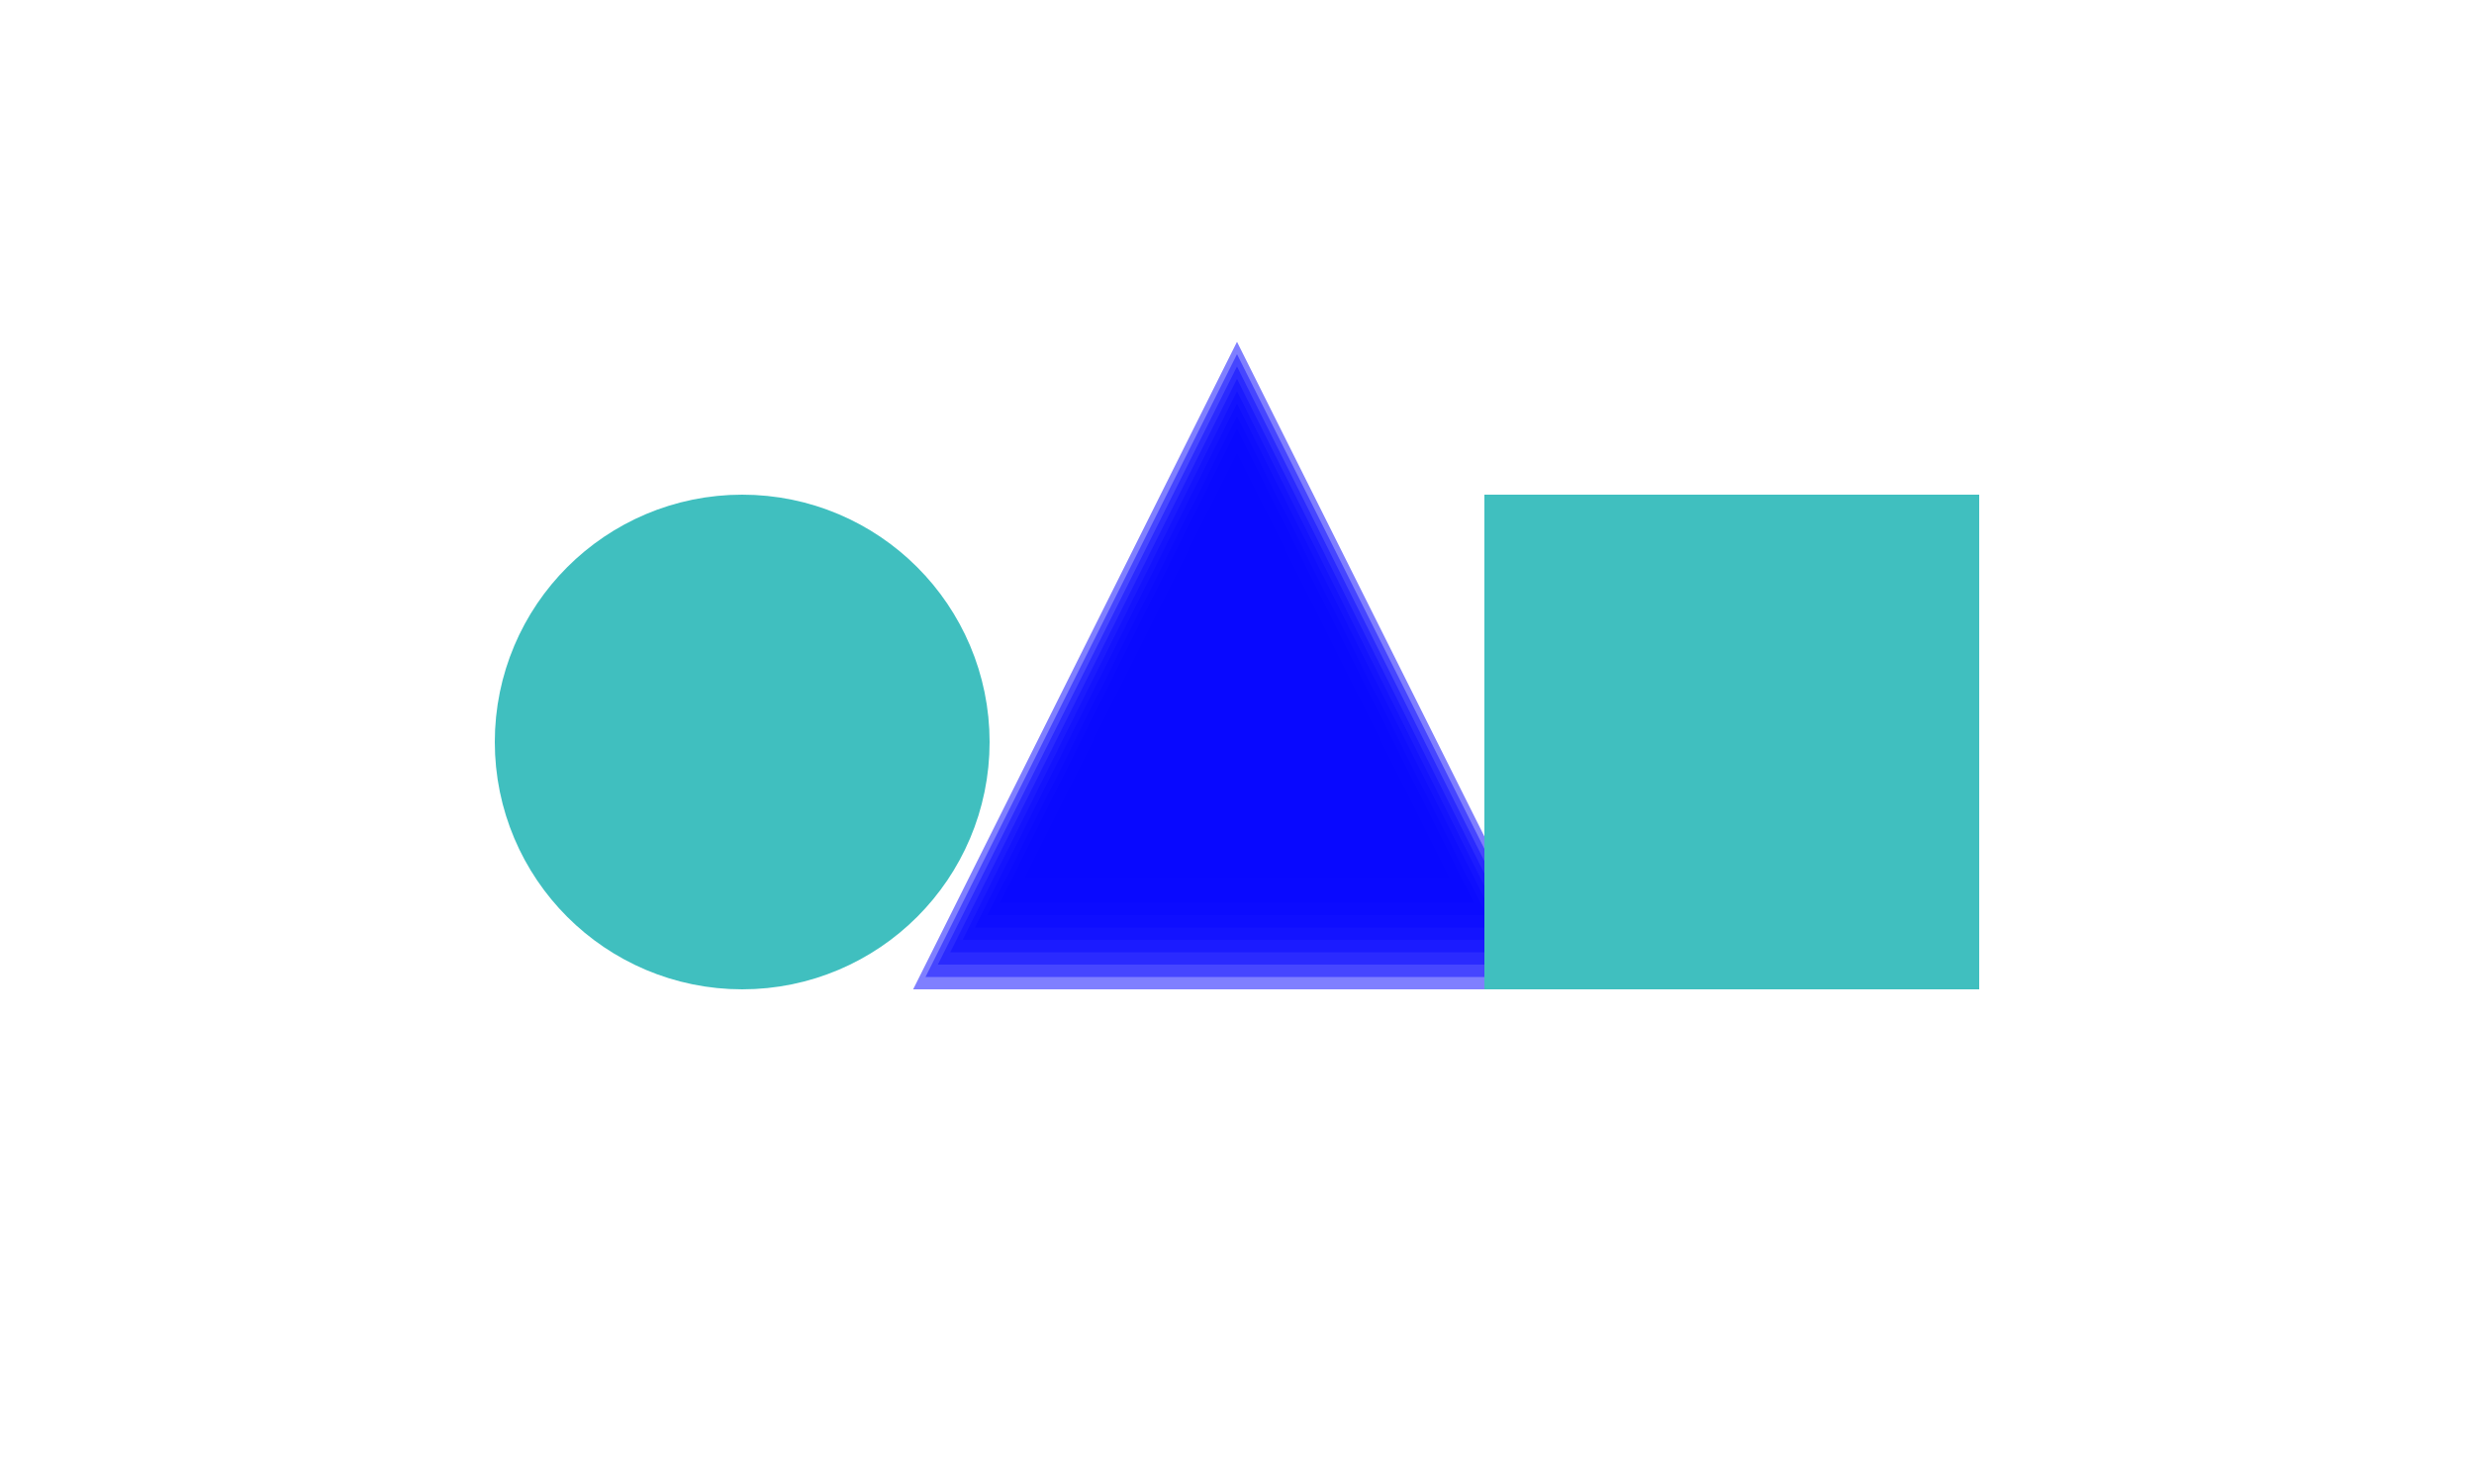
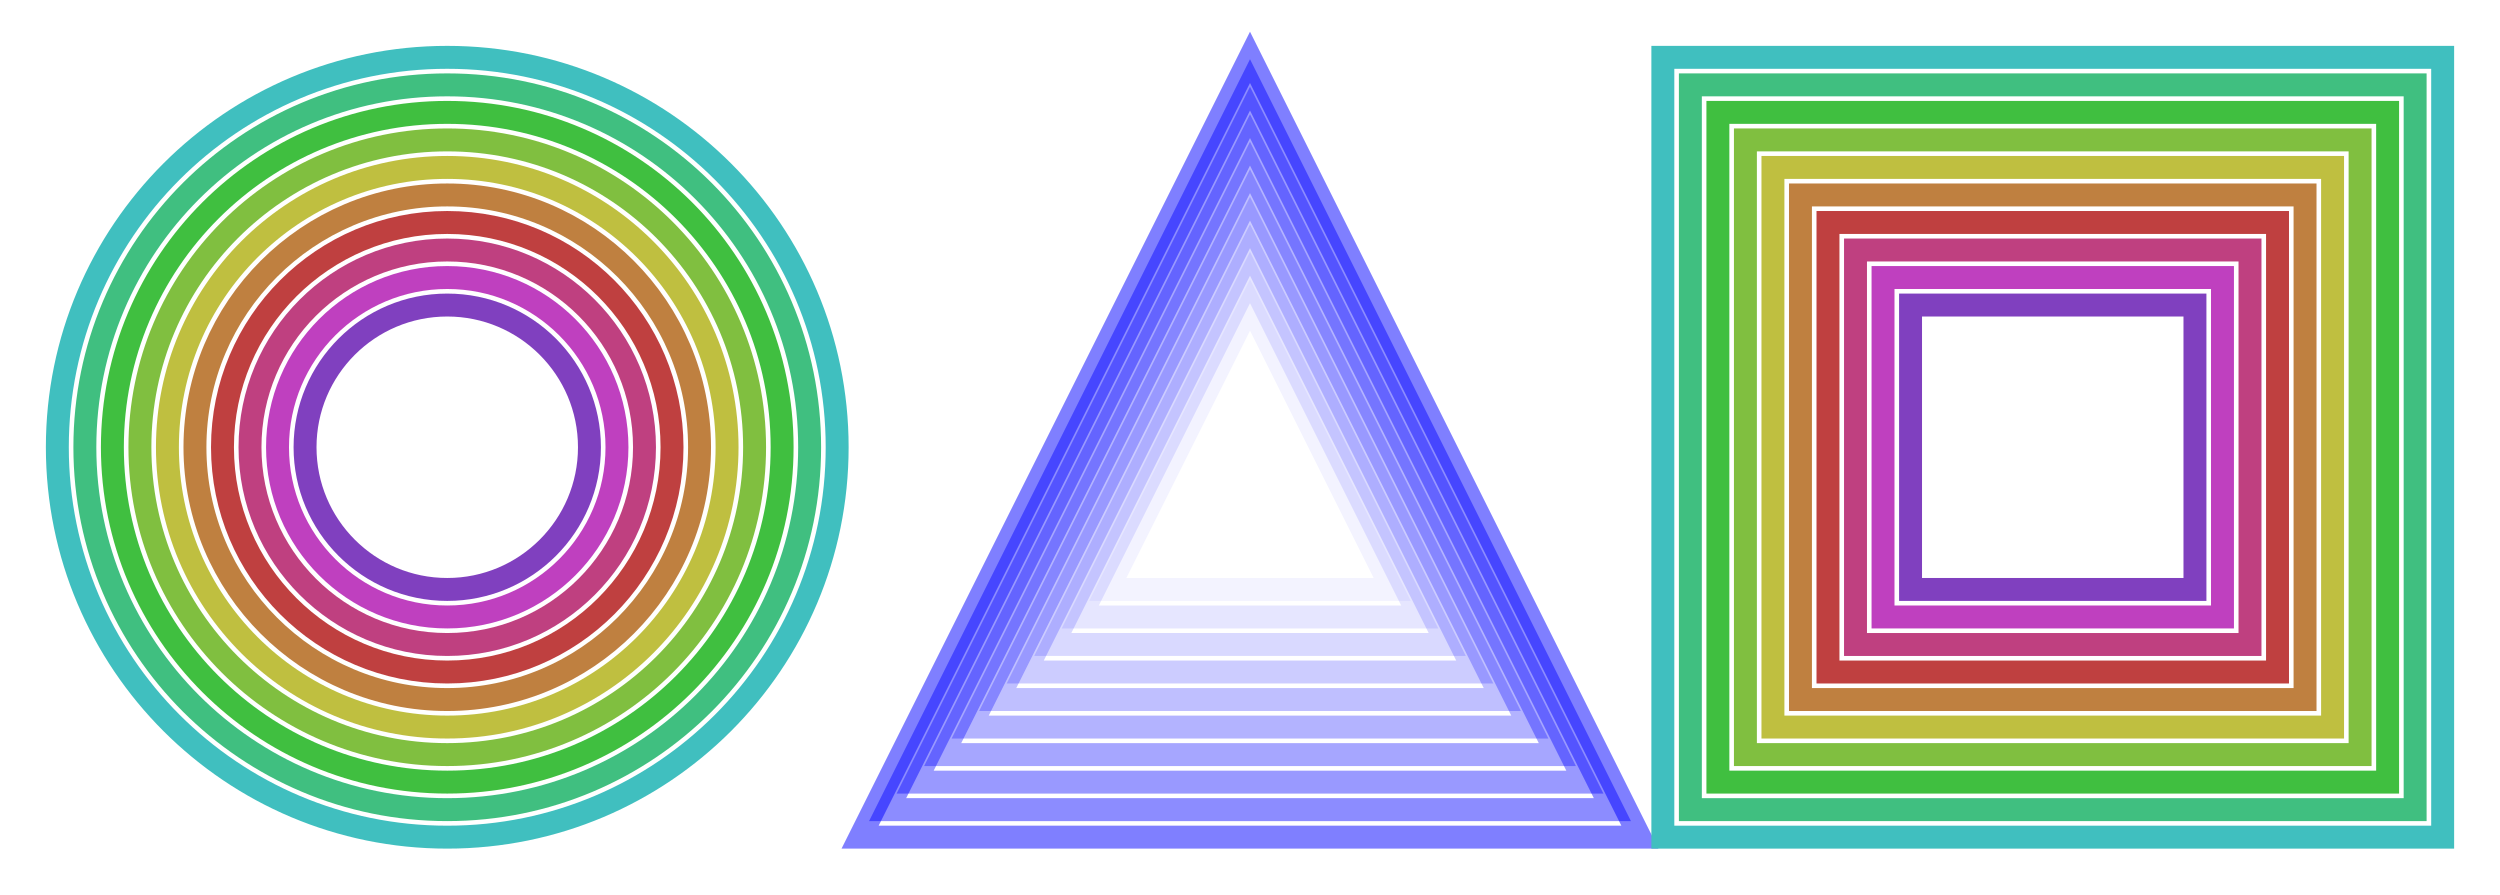
- <svg xmlns="http://www.w3.org/2000/svg" width="100.0" height="60.0" viewBox="-50.0 -30.0 100.0 60.0" style="">
+ <svg xmlns="http://www.w3.org/2000/svg" width="1090.0" height="390.0" viewBox="-545.0 -195.0 1090.0 390.0" style="">
  <g>
    <defs />
    <g>
      <g>
        <g>
          <g>
            <g>
              <g>
                <g>
                  <g>
                    <g>
                      <g>
                        <g>
                          <g />
-                           <circle transform="matrix(1.0,0.0,0.0,-1.0,-20.0,0.0)" style="stroke-width: 10.0px; stroke: hsla(270.0, 50.0%, 50.0%, 1.0); stroke-linecap: butt; stroke-linejoin: miter;  fill: none;" r="0.5" />
+                           <circle transform="matrix(1.0,0.0,0.0,-1.0,-350.0,0.0)" style="stroke-width: 10.0px; stroke: hsla(270.0, 50.0%, 50.0%, 1.0); stroke-linecap: butt; stroke-linejoin: miter;  fill: none;" r="62.0" />
                        </g>
-                         <circle transform="matrix(1.0,0.0,0.0,-1.0,-20.0,0.0)" style="stroke-width: 10.0px; stroke: hsla(300.0, 50.0%, 50.0%, 1.0); stroke-linecap: butt; stroke-linejoin: miter;  fill: none;" r="1.0" />
+                         <circle transform="matrix(1.0,0.0,0.0,-1.0,-350.0,0.0)" style="stroke-width: 10.0px; stroke: hsla(300.0, 50.0%, 50.0%, 1.0); stroke-linecap: butt; stroke-linejoin: miter;  fill: none;" r="74.0" />
                      </g>
-                       <circle transform="matrix(1.0,0.0,0.0,-1.0,-20.0,0.0)" style="stroke-width: 10.0px; stroke: hsla(330.0, 50.0%, 50.0%, 1.0); stroke-linecap: butt; stroke-linejoin: miter;  fill: none;" r="1.5" />
+                       <circle transform="matrix(1.0,0.0,0.0,-1.0,-350.0,0.0)" style="stroke-width: 10.0px; stroke: hsla(330.0, 50.0%, 50.0%, 1.0); stroke-linecap: butt; stroke-linejoin: miter;  fill: none;" r="86.0" />
                    </g>
-                     <circle transform="matrix(1.0,0.0,0.0,-1.0,-20.0,0.0)" style="stroke-width: 10.0px; stroke: hsla(360.0, 50.0%, 50.0%, 1.0); stroke-linecap: butt; stroke-linejoin: miter;  fill: none;" r="2.0" />
+                     <circle transform="matrix(1.0,0.0,0.0,-1.0,-350.0,0.0)" style="stroke-width: 10.0px; stroke: hsla(360.0, 50.0%, 50.0%, 1.0); stroke-linecap: butt; stroke-linejoin: miter;  fill: none;" r="98.0" />
                  </g>
-                   <circle transform="matrix(1.0,0.0,0.0,-1.0,-20.0,0.0)" style="stroke-width: 10.0px; stroke: hsla(390.0, 50.0%, 50.0%, 1.0); stroke-linecap: butt; stroke-linejoin: miter;  fill: none;" r="2.5" />
+                   <circle transform="matrix(1.0,0.0,0.0,-1.0,-350.0,0.0)" style="stroke-width: 10.0px; stroke: hsla(390.0, 50.0%, 50.0%, 1.0); stroke-linecap: butt; stroke-linejoin: miter;  fill: none;" r="110.0" />
                </g>
-                 <circle transform="matrix(1.0,0.0,0.0,-1.0,-20.0,0.0)" style="stroke-width: 10.0px; stroke: hsla(420, 50.0%, 50.0%, 1.0); stroke-linecap: butt; stroke-linejoin: miter;  fill: none;" r="3.0" />
+                 <circle transform="matrix(1.0,0.0,0.0,-1.0,-350.0,0.0)" style="stroke-width: 10.0px; stroke: hsla(420, 50.0%, 50.0%, 1.0); stroke-linecap: butt; stroke-linejoin: miter;  fill: none;" r="122.0" />
              </g>
-               <circle transform="matrix(1.0,0.0,0.0,-1.0,-20.0,0.0)" style="stroke-width: 10.0px; stroke: hsla(450.0, 50.0%, 50.0%, 1.0); stroke-linecap: butt; stroke-linejoin: miter;  fill: none;" r="3.5" />
+               <circle transform="matrix(1.0,0.0,0.0,-1.0,-350.0,0.0)" style="stroke-width: 10.0px; stroke: hsla(450.0, 50.0%, 50.0%, 1.0); stroke-linecap: butt; stroke-linejoin: miter;  fill: none;" r="134.0" />
            </g>
-             <circle transform="matrix(1.0,0.0,0.0,-1.0,-20.0,0.0)" style="stroke-width: 10.0px; stroke: hsla(480.0, 50.0%, 50.0%, 1.0); stroke-linecap: butt; stroke-linejoin: miter;  fill: none;" r="4.0" />
+             <circle transform="matrix(1.0,0.0,0.0,-1.0,-350.0,0.0)" style="stroke-width: 10.0px; stroke: hsla(480.0, 50.0%, 50.0%, 1.0); stroke-linecap: butt; stroke-linejoin: miter;  fill: none;" r="146.0" />
          </g>
-           <circle transform="matrix(1.0,0.0,0.0,-1.0,-20.0,0.0)" style="stroke-width: 10.0px; stroke: hsla(510.0, 50.0%, 50.0%, 1.0); stroke-linecap: butt; stroke-linejoin: miter;  fill: none;" r="4.5" />
+           <circle transform="matrix(1.0,0.0,0.0,-1.0,-350.0,0.0)" style="stroke-width: 10.0px; stroke: hsla(510.0, 50.0%, 50.0%, 1.0); stroke-linecap: butt; stroke-linejoin: miter;  fill: none;" r="158.0" />
        </g>
-         <circle transform="matrix(1.0,0.0,0.0,-1.0,-20.0,0.0)" style="stroke-width: 10.0px; stroke: hsla(540.0, 50.0%, 50.0%, 1.0); stroke-linecap: butt; stroke-linejoin: miter;  fill: none;" r="5.0" />
+         <circle transform="matrix(1.0,0.0,0.0,-1.0,-350.0,0.0)" style="stroke-width: 10.0px; stroke: hsla(540.0, 50.0%, 50.0%, 1.0); stroke-linecap: butt; stroke-linejoin: miter;  fill: none;" r="170.0" />
      </g>
      <g>
        <g>
          <g>
            <g>
              <g>
                <g>
                  <g>
                    <g>
                      <g>
                        <g>
                          <g>
                            <g />
-                             <path transform="matrix(1.0,0.0,0.0,-1.0,0.0,0.0)" style="stroke-width: 10.0px; stroke: hsla(240.0, 100.0%, 50.0%, 0.05); stroke-linecap: butt; stroke-linejoin: miter;  fill: none;" d="M -0.5,-0.5 L 0,0.5 L 0.5,-0.5 Z" />
+                             <path transform="matrix(1.0,0.0,0.0,-1.0,0.0,0.0)" style="stroke-width: 10.0px; stroke: hsla(240.0, 100.0%, 50.0%, 0.05); stroke-linecap: butt; stroke-linejoin: miter;  fill: none;" d="M -62,-62 L 0,62 L 62,-62 Z" />
                          </g>
-                           <path transform="matrix(1.0,0.0,0.0,-1.0,0.0,0.0)" style="stroke-width: 10.0px; stroke: hsla(240.0, 100.0%, 50.0%, 0.1); stroke-linecap: butt; stroke-linejoin: miter;  fill: none;" d="M -1,-1 L 0,1 L 1,-1 Z" />
+                           <path transform="matrix(1.0,0.0,0.0,-1.0,0.0,0.0)" style="stroke-width: 10.0px; stroke: hsla(240.0, 100.0%, 50.0%, 0.1); stroke-linecap: butt; stroke-linejoin: miter;  fill: none;" d="M -74,-74 L 0,74 L 74,-74 Z" />
                        </g>
-                         <path transform="matrix(1.0,0.0,0.0,-1.0,0.0,0.0)" style="stroke-width: 10.0px; stroke: hsla(240.0, 100.0%, 50.0%, 0.15); stroke-linecap: butt; stroke-linejoin: miter;  fill: none;" d="M -1.5,-1.5 L 0,1.5 L 1.5,-1.5 Z" />
+                         <path transform="matrix(1.0,0.0,0.0,-1.0,0.0,0.0)" style="stroke-width: 10.0px; stroke: hsla(240.0, 100.0%, 50.0%, 0.15); stroke-linecap: butt; stroke-linejoin: miter;  fill: none;" d="M -86,-86 L 0,86 L 86,-86 Z" />
                      </g>
-                       <path transform="matrix(1.0,0.0,0.0,-1.0,0.0,0.0)" style="stroke-width: 10.0px; stroke: hsla(240.0, 100.0%, 50.0%, 0.2); stroke-linecap: butt; stroke-linejoin: miter;  fill: none;" d="M -2,-2 L 0,2 L 2,-2 Z" />
+                       <path transform="matrix(1.0,0.0,0.0,-1.0,0.0,0.0)" style="stroke-width: 10.0px; stroke: hsla(240.0, 100.0%, 50.0%, 0.2); stroke-linecap: butt; stroke-linejoin: miter;  fill: none;" d="M -98,-98 L 0,98 L 98,-98 Z" />
                    </g>
-                     <path transform="matrix(1.0,0.0,0.0,-1.0,0.0,0.0)" style="stroke-width: 10.0px; stroke: hsla(240.0, 100.0%, 50.0%, 0.25); stroke-linecap: butt; stroke-linejoin: miter;  fill: none;" d="M -2.5,-2.5 L 0,2.5 L 2.5,-2.5 Z" />
+                     <path transform="matrix(1.0,0.0,0.0,-1.0,0.0,0.0)" style="stroke-width: 10.0px; stroke: hsla(240.0, 100.0%, 50.0%, 0.25); stroke-linecap: butt; stroke-linejoin: miter;  fill: none;" d="M -110,-110 L 0,110 L 110,-110 Z" />
                  </g>
-                   <path transform="matrix(1.0,0.0,0.0,-1.0,0.0,0.0)" style="stroke-width: 10.0px; stroke: hsla(240.0, 100.0%, 50.0%, 0.3); stroke-linecap: butt; stroke-linejoin: miter;  fill: none;" d="M -3,-3 L 0,3 L 3,-3 Z" />
+                   <path transform="matrix(1.0,0.0,0.0,-1.0,0.0,0.0)" style="stroke-width: 10.0px; stroke: hsla(240.0, 100.0%, 50.0%, 0.3); stroke-linecap: butt; stroke-linejoin: miter;  fill: none;" d="M -122,-122 L 0,122 L 122,-122 Z" />
                </g>
-                 <path transform="matrix(1.0,0.0,0.0,-1.0,0.0,0.0)" style="stroke-width: 10.0px; stroke: hsla(240.0, 100.0%, 50.0%, 0.35); stroke-linecap: butt; stroke-linejoin: miter;  fill: none;" d="M -3.5,-3.5 L 0,3.5 L 3.5,-3.5 Z" />
+                 <path transform="matrix(1.0,0.0,0.0,-1.0,0.0,0.0)" style="stroke-width: 10.0px; stroke: hsla(240.0, 100.0%, 50.0%, 0.35); stroke-linecap: butt; stroke-linejoin: miter;  fill: none;" d="M -134,-134 L 0,134 L 134,-134 Z" />
              </g>
-               <path transform="matrix(1.0,0.0,0.0,-1.0,0.0,0.0)" style="stroke-width: 10.0px; stroke: hsla(240.0, 100.0%, 50.0%, 0.4); stroke-linecap: butt; stroke-linejoin: miter;  fill: none;" d="M -4,-4 L 0,4 L 4,-4 Z" />
+               <path transform="matrix(1.0,0.0,0.0,-1.0,0.0,0.0)" style="stroke-width: 10.0px; stroke: hsla(240.0, 100.0%, 50.0%, 0.4); stroke-linecap: butt; stroke-linejoin: miter;  fill: none;" d="M -146,-146 L 0,146 L 146,-146 Z" />
            </g>
-             <path transform="matrix(1.0,0.0,0.0,-1.0,0.0,0.0)" style="stroke-width: 10.0px; stroke: hsla(240.0, 100.0%, 50.0%, 0.45); stroke-linecap: butt; stroke-linejoin: miter;  fill: none;" d="M -4.5,-4.5 L 0,4.5 L 4.5,-4.5 Z" />
+             <path transform="matrix(1.0,0.0,0.0,-1.0,0.0,0.0)" style="stroke-width: 10.0px; stroke: hsla(240.0, 100.0%, 50.0%, 0.45); stroke-linecap: butt; stroke-linejoin: miter;  fill: none;" d="M -158,-158 L 0,158 L 158,-158 Z" />
          </g>
-           <path transform="matrix(1.0,0.0,0.0,-1.0,0.0,0.0)" style="stroke-width: 10.0px; stroke: hsla(240.0, 100.0%, 50.0%, 0.5); stroke-linecap: butt; stroke-linejoin: miter;  fill: none;" d="M -5,-5 L 0,5 L 5,-5 Z" />
+           <path transform="matrix(1.0,0.0,0.0,-1.0,0.0,0.0)" style="stroke-width: 10.0px; stroke: hsla(240.0, 100.0%, 50.0%, 0.5); stroke-linecap: butt; stroke-linejoin: miter;  fill: none;" d="M -170,-170 L 0,170 L 170,-170 Z" />
        </g>
        <g>
          <g>
            <g>
              <g>
                <g>
                  <g>
                    <g>
                      <g>
                        <g>
                          <g>
                            <g />
-                             <rect transform="matrix(1.0,0.0,0.0,-1.0,20.0,0.0)" style="stroke-width: 10.0px; stroke: hsla(270.0, 50.0%, 50.0%, 1.0); stroke-linecap: butt; stroke-linejoin: miter;  fill: none;" x="-0.5" y="-0.5" width="1.0" height="1.0" />
+                             <rect transform="matrix(1.0,0.0,0.0,-1.0,350.0,0.0)" style="stroke-width: 10.0px; stroke: hsla(270.0, 50.0%, 50.0%, 1.0); stroke-linecap: butt; stroke-linejoin: miter;  fill: none;" x="-62.0" y="-62.0" width="124.0" height="124.0" />
                          </g>
-                           <rect transform="matrix(1.0,0.0,0.0,-1.0,20.0,0.0)" style="stroke-width: 10.0px; stroke: hsla(300.0, 50.0%, 50.0%, 1.0); stroke-linecap: butt; stroke-linejoin: miter;  fill: none;" x="-1.0" y="-1.0" width="2.0" height="2.0" />
+                           <rect transform="matrix(1.0,0.0,0.0,-1.0,350.0,0.0)" style="stroke-width: 10.0px; stroke: hsla(300.0, 50.0%, 50.0%, 1.0); stroke-linecap: butt; stroke-linejoin: miter;  fill: none;" x="-74.0" y="-74.0" width="148.0" height="148.0" />
                        </g>
-                         <rect transform="matrix(1.0,0.0,0.0,-1.0,20.0,0.0)" style="stroke-width: 10.0px; stroke: hsla(330.0, 50.0%, 50.0%, 1.0); stroke-linecap: butt; stroke-linejoin: miter;  fill: none;" x="-1.5" y="-1.5" width="3.0" height="3.0" />
+                         <rect transform="matrix(1.0,0.0,0.0,-1.0,350.0,0.0)" style="stroke-width: 10.0px; stroke: hsla(330.0, 50.0%, 50.0%, 1.0); stroke-linecap: butt; stroke-linejoin: miter;  fill: none;" x="-86.0" y="-86.0" width="172.0" height="172.0" />
                      </g>
-                       <rect transform="matrix(1.0,0.0,0.0,-1.0,20.0,0.0)" style="stroke-width: 10.0px; stroke: hsla(360.0, 50.0%, 50.0%, 1.0); stroke-linecap: butt; stroke-linejoin: miter;  fill: none;" x="-2.0" y="-2.0" width="4.0" height="4.0" />
+                       <rect transform="matrix(1.0,0.0,0.0,-1.0,350.0,0.0)" style="stroke-width: 10.0px; stroke: hsla(360.0, 50.0%, 50.0%, 1.0); stroke-linecap: butt; stroke-linejoin: miter;  fill: none;" x="-98.0" y="-98.0" width="196.0" height="196.0" />
                    </g>
-                     <rect transform="matrix(1.0,0.0,0.0,-1.0,20.0,0.0)" style="stroke-width: 10.0px; stroke: hsla(390.0, 50.0%, 50.0%, 1.0); stroke-linecap: butt; stroke-linejoin: miter;  fill: none;" x="-2.5" y="-2.5" width="5.0" height="5.0" />
+                     <rect transform="matrix(1.0,0.0,0.0,-1.0,350.0,0.0)" style="stroke-width: 10.0px; stroke: hsla(390.0, 50.0%, 50.0%, 1.0); stroke-linecap: butt; stroke-linejoin: miter;  fill: none;" x="-110.0" y="-110.0" width="220.0" height="220.0" />
                  </g>
-                   <rect transform="matrix(1.0,0.0,0.0,-1.0,20.0,0.0)" style="stroke-width: 10.0px; stroke: hsla(420, 50.0%, 50.0%, 1.0); stroke-linecap: butt; stroke-linejoin: miter;  fill: none;" x="-3.0" y="-3.0" width="6.0" height="6.0" />
+                   <rect transform="matrix(1.0,0.0,0.0,-1.0,350.0,0.0)" style="stroke-width: 10.0px; stroke: hsla(420, 50.0%, 50.0%, 1.0); stroke-linecap: butt; stroke-linejoin: miter;  fill: none;" x="-122.0" y="-122.0" width="244.0" height="244.0" />
                </g>
-                 <rect transform="matrix(1.0,0.0,0.0,-1.0,20.0,0.0)" style="stroke-width: 10.0px; stroke: hsla(450.0, 50.0%, 50.0%, 1.0); stroke-linecap: butt; stroke-linejoin: miter;  fill: none;" x="-3.5" y="-3.5" width="7.0" height="7.0" />
+                 <rect transform="matrix(1.0,0.0,0.0,-1.0,350.0,0.0)" style="stroke-width: 10.0px; stroke: hsla(450.0, 50.0%, 50.0%, 1.0); stroke-linecap: butt; stroke-linejoin: miter;  fill: none;" x="-134.0" y="-134.0" width="268.0" height="268.0" />
              </g>
-               <rect transform="matrix(1.0,0.0,0.0,-1.0,20.0,0.0)" style="stroke-width: 10.0px; stroke: hsla(480.0, 50.0%, 50.0%, 1.0); stroke-linecap: butt; stroke-linejoin: miter;  fill: none;" x="-4.0" y="-4.0" width="8.0" height="8.0" />
+               <rect transform="matrix(1.0,0.0,0.0,-1.0,350.0,0.0)" style="stroke-width: 10.0px; stroke: hsla(480.0, 50.0%, 50.0%, 1.0); stroke-linecap: butt; stroke-linejoin: miter;  fill: none;" x="-146.0" y="-146.0" width="292.0" height="292.0" />
            </g>
-             <rect transform="matrix(1.0,0.0,0.0,-1.0,20.0,0.0)" style="stroke-width: 10.0px; stroke: hsla(510.0, 50.0%, 50.0%, 1.0); stroke-linecap: butt; stroke-linejoin: miter;  fill: none;" x="-4.5" y="-4.5" width="9.0" height="9.0" />
+             <rect transform="matrix(1.0,0.0,0.0,-1.0,350.0,0.0)" style="stroke-width: 10.0px; stroke: hsla(510.0, 50.0%, 50.0%, 1.0); stroke-linecap: butt; stroke-linejoin: miter;  fill: none;" x="-158.0" y="-158.0" width="316.0" height="316.0" />
          </g>
-           <rect transform="matrix(1.0,0.0,0.0,-1.0,20.0,0.0)" style="stroke-width: 10.0px; stroke: hsla(540.0, 50.0%, 50.0%, 1.0); stroke-linecap: butt; stroke-linejoin: miter;  fill: none;" x="-5.0" y="-5.0" width="10.0" height="10.0" />
+           <rect transform="matrix(1.0,0.0,0.0,-1.0,350.0,0.0)" style="stroke-width: 10.0px; stroke: hsla(540.0, 50.0%, 50.0%, 1.0); stroke-linecap: butt; stroke-linejoin: miter;  fill: none;" x="-170.0" y="-170.0" width="340.0" height="340.0" />
        </g>
      </g>
    </g>
  </g>
</svg>
